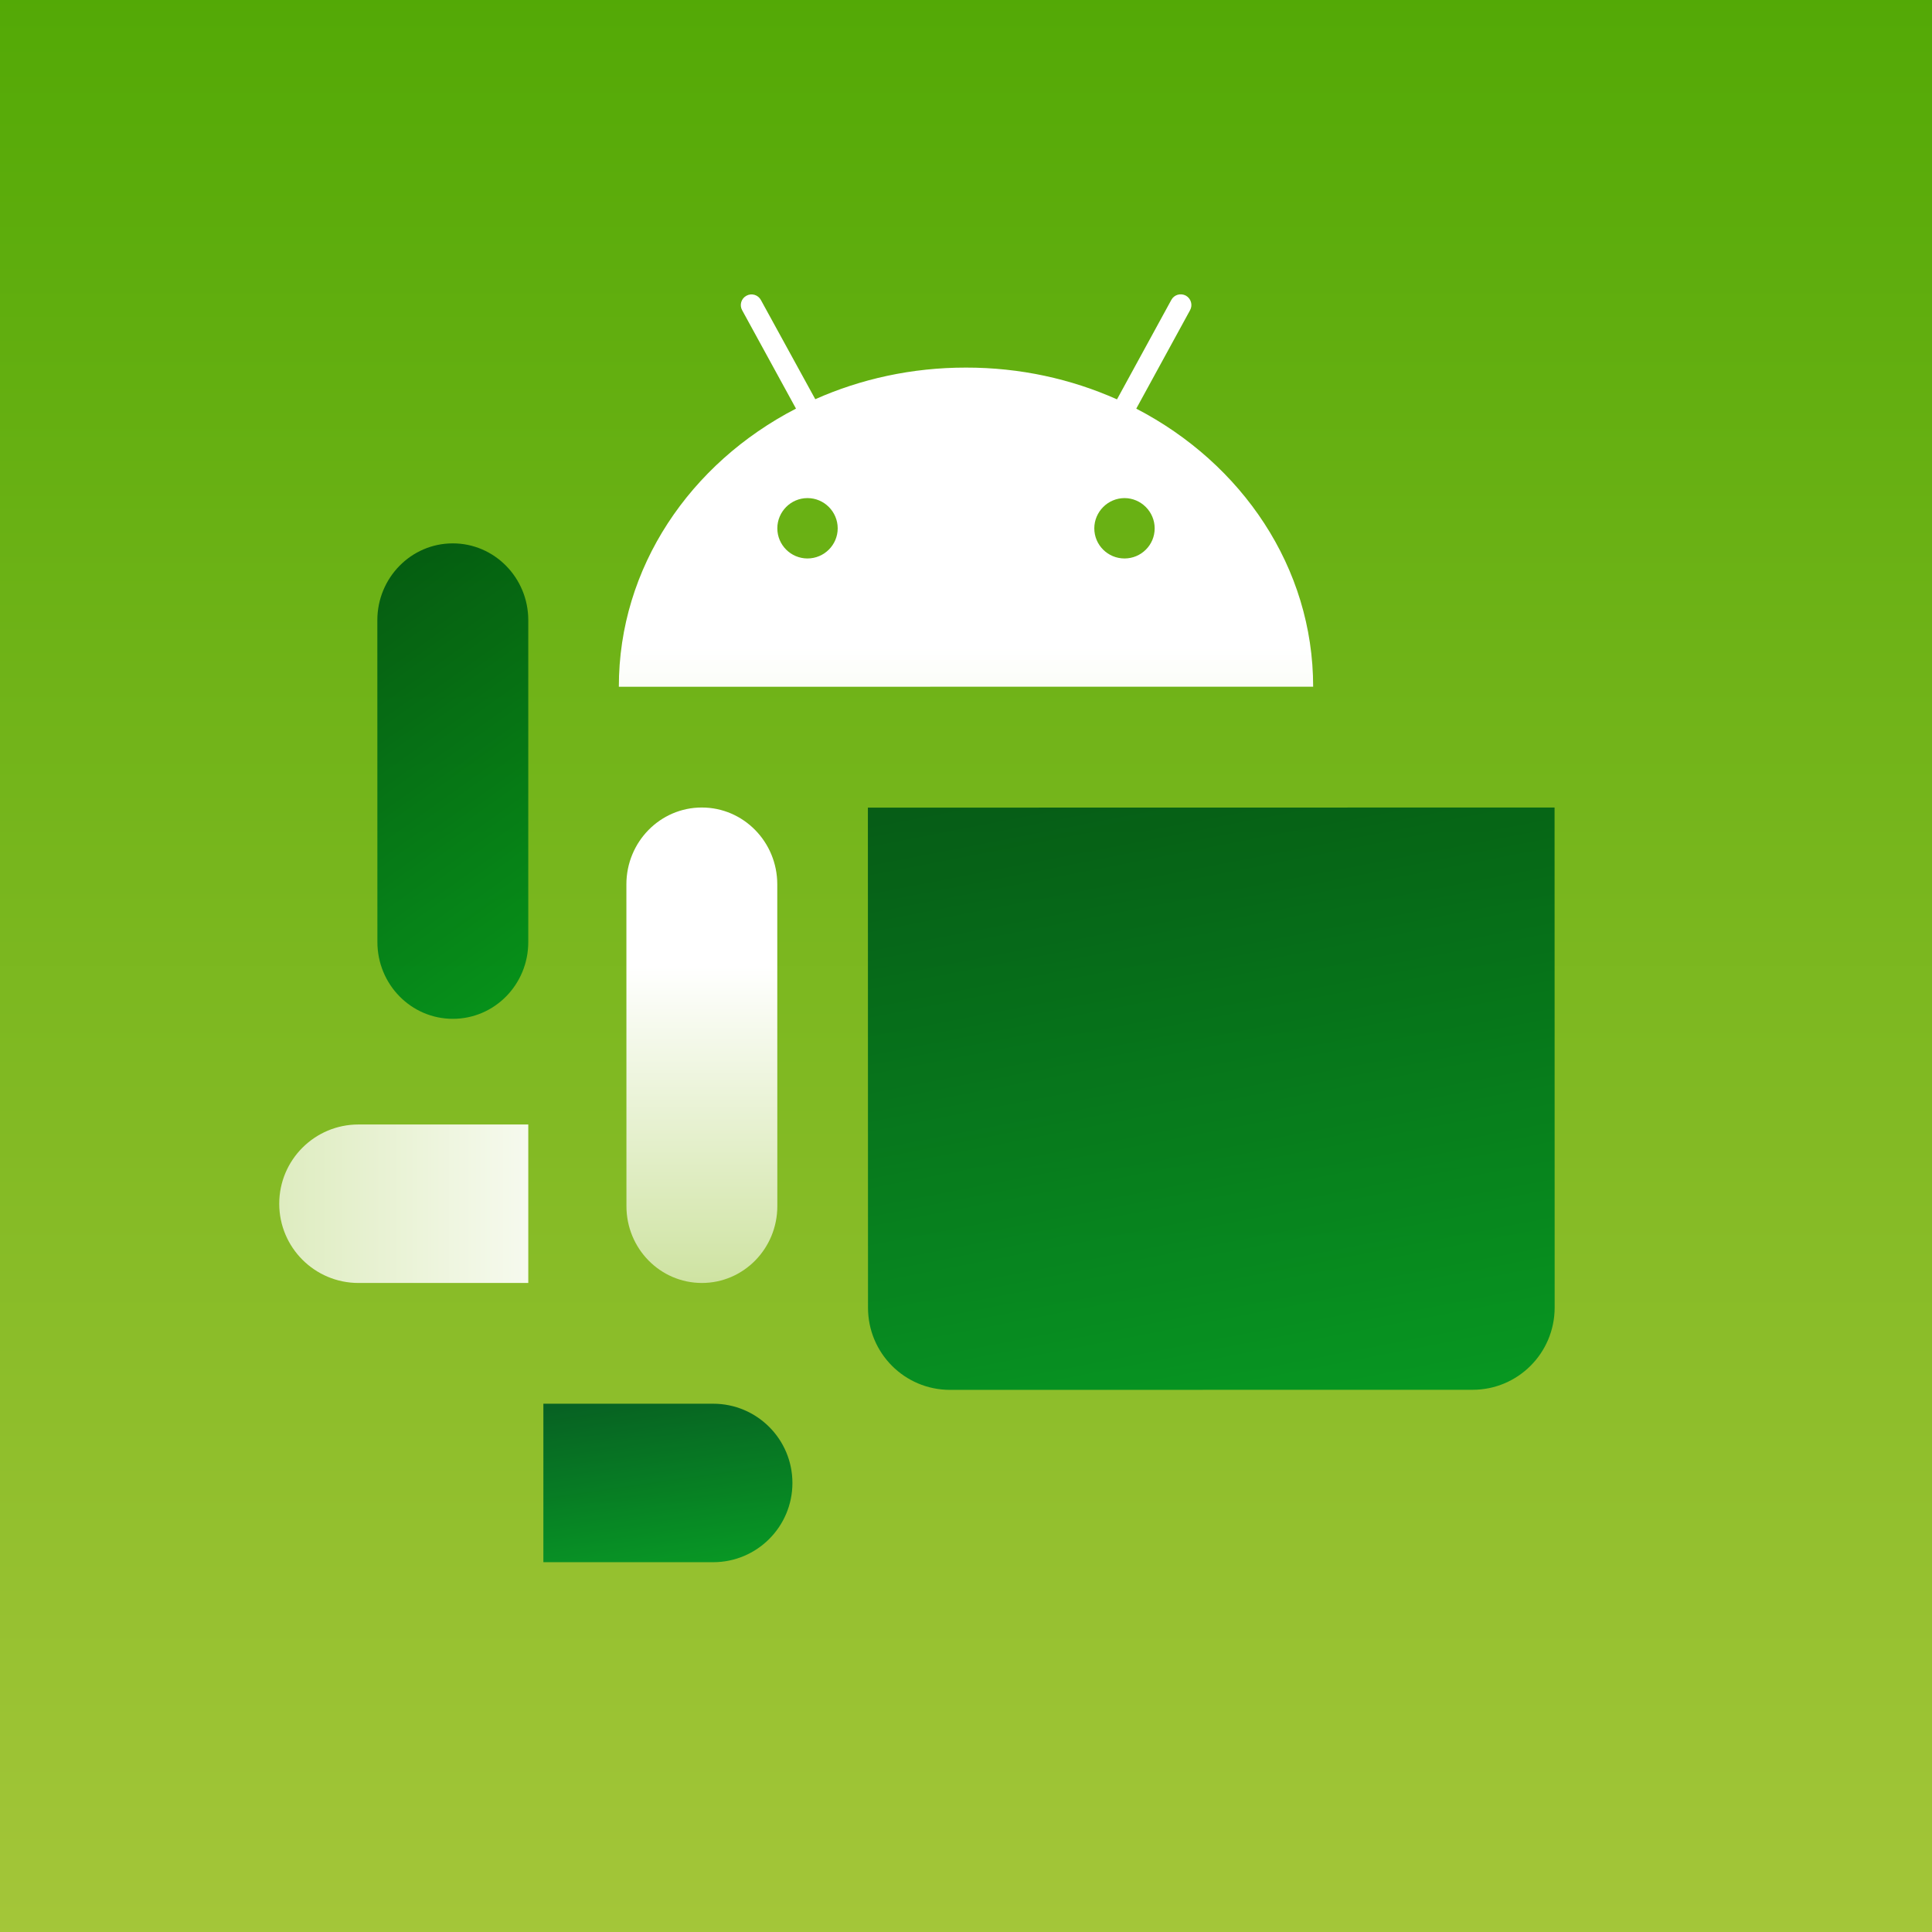
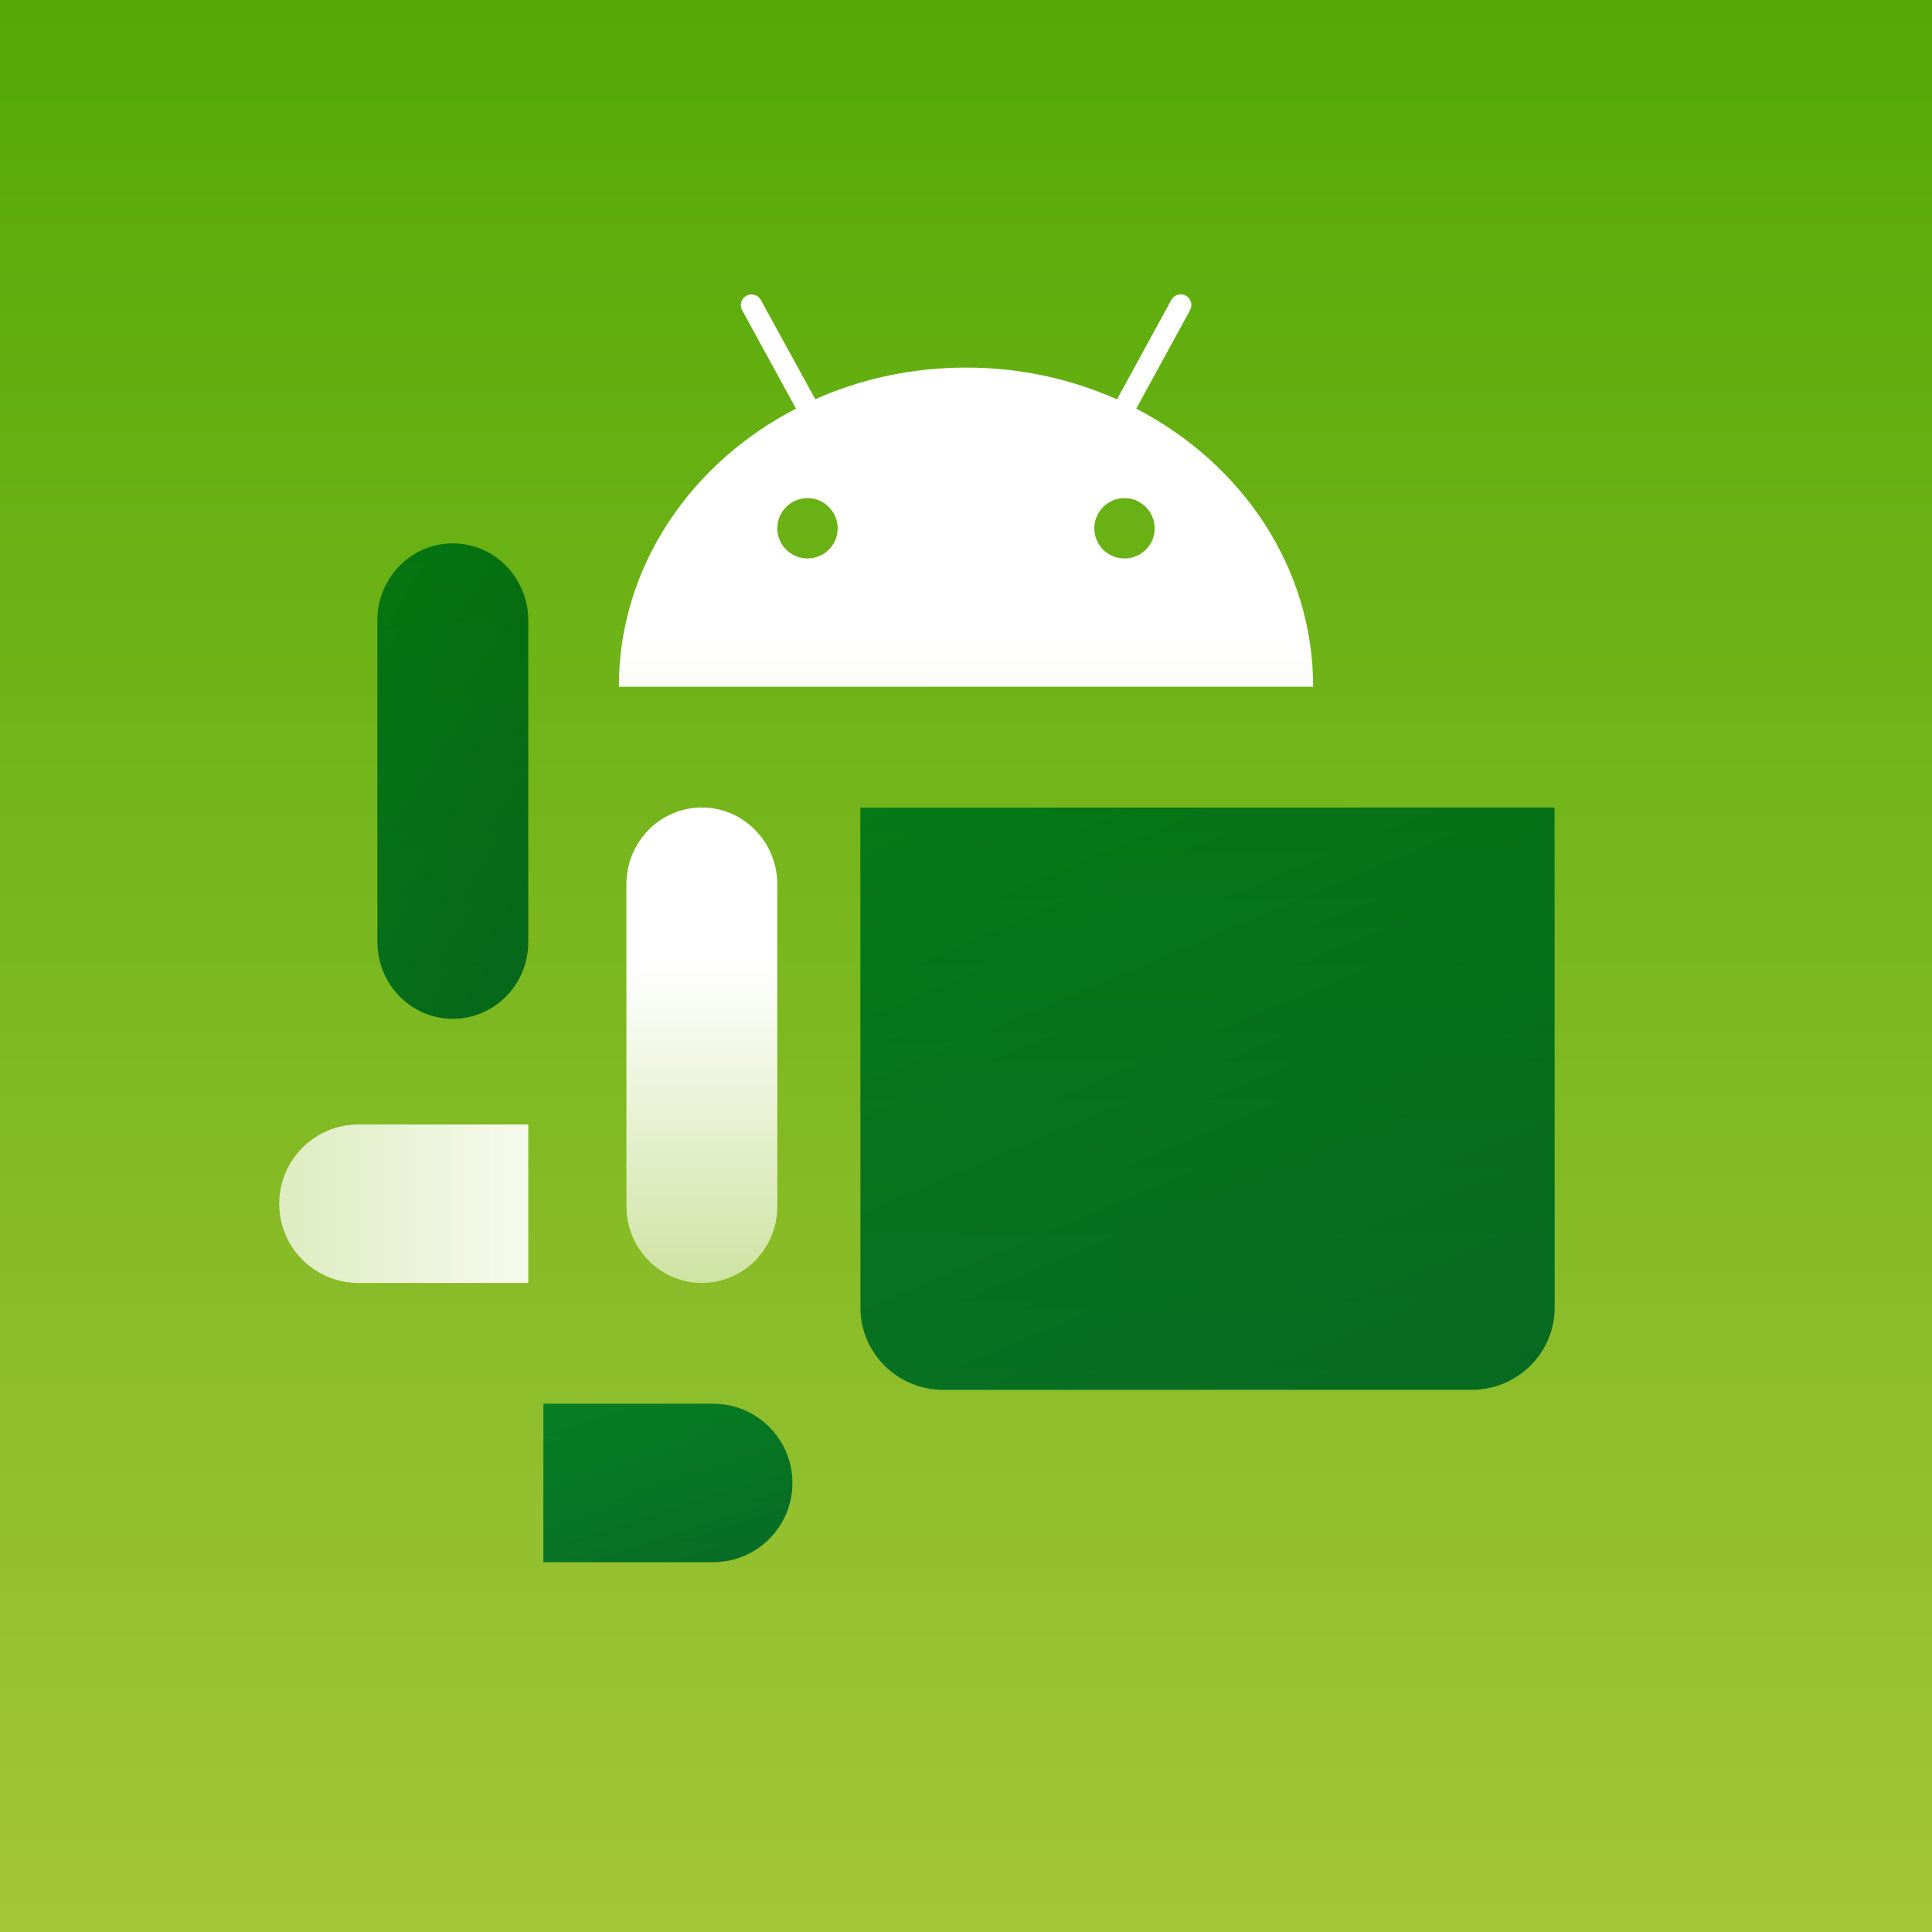
<svg xmlns="http://www.w3.org/2000/svg" width="256px" height="256px" viewBox="0 0 256 256" version="1.1">
  <defs>
    <linearGradient x1="50%" y1="0%" x2="50%" y2="100%" id="linearGradient-1">
      <stop stop-color="#53A906" offset="0%" />
      <stop stop-color="#A4C639" offset="100%" />
    </linearGradient>
    <linearGradient x1="50%" y1="33.183%" x2="50%" y2="184.077%" id="linearGradient-2">
      <stop stop-color="#FFFFFF" offset="0%" />
      <stop stop-color="#92C02E" offset="100%" />
    </linearGradient>
-     <linearGradient x1="40.037%" y1="123.964%" x2="11.775%" y2="0%" id="linearGradient-3">
+     <linearGradient x1="-26.536%" y1="-146.466%" x2="122.497%" y2="149.7%" id="linearGradient-3">
      <stop stop-color="#0DD3C5" offset="0%" />
+       <stop stop-color="#0DC0C7" offset="8.751%" />
      <stop stop-color="#0D83CD" offset="100%" />
    </linearGradient>
    <linearGradient x1="-36.375%" y1="50%" x2="415.4%" y2="50%" id="linearGradient-4">
      <stop stop-color="#FFFFFF" offset="0%" />
      <stop stop-color="#92C02E" offset="100%" />
    </linearGradient>
    <linearGradient x1="50%" y1="89.731%" x2="50%" y2="381.28%" id="linearGradient-5">
      <stop stop-color="#FFFFFF" offset="0%" />
      <stop stop-color="#92C02E" offset="100%" />
    </linearGradient>
  </defs>
  <g id="New-Icons" stroke="none" stroke-width="1" fill="none" fill-rule="evenodd">
    <g id="Android-Unit-Test">
      <g id="android-unittest-stepicon">
        <rect id="Rectangle" fill="url(#linearGradient-1)" x="0" y="0" width="256" height="256" />
        <g id="Group" transform="translate(37, 72)">
          <path d="M65.993,45.179 C65.992,39.556 61.516,34.999 55.995,35 C50.474,34.996 45.999,39.561 46,45.184 L46.007,87.82 C46.007,93.449 50.48,97.998 56.005,98 C61.526,97.999 65.999,93.449 66,87.816 L65.993,45.179 Z" id="Path" fill="url(#linearGradient-2)" />
-           <path d="M78,35.015 L78.016,101.272 C78.011,107.299 82.87,112.163 88.875,112.165 L158.136,112.154 C164.126,112.156 168.999,107.285 169,101.258 L168.989,35 L78,35.015 Z" id="Path" fill="url(#linearGradient-3)" style="mix-blend-mode: multiply;" transform="translate(123.5, 73.58231) rotate(-360) translate(-123.5, -73.58231) " />
+           <path d="M77,35.015 L77.016,101.272 C77.011,107.299 81.924,112.163 87.994,112.165 L158.017,112.154 C164.072,112.156 168.999,107.285 169,101.258 L168.989,35 L77,35.015 Z" id="Path" fill="url(#linearGradient-3)" style="mix-blend-mode: multiply;" transform="translate(123, 73.58231) rotate(-360) translate(-123, -73.58231) " />
          <path d="M35,114 L57.5,114 C63.299,114 68,118.701 68,124.5 L68,124.5 C68,130.299 63.299,135 57.5,135 L35,135 L35,114 Z" id="Rectangle-2" fill="url(#linearGradient-3)" style="mix-blend-mode: multiply;" />
          <path d="M0,77 L22.5,77 C28.299,77 33,81.701 33,87.5 L33,87.5 C33,93.299 28.299,98 22.5,98 L0,98 L0,77 Z" id="Rectangle-2-Copy" fill="url(#linearGradient-4)" transform="translate(16.5, 87.5) scale(-1, 1) translate(-16.5, -87.5) " />
          <path d="M22.996,2.10806327e-06 C17.475,-0.003 13.001,4.563 13,10.181 L13.007,52.816 C13.009,58.453 17.485,63.001 23.006,63 C28.53,63 33.005,58.45 32.999,52.816 L33,10.175 C32.998,4.559 28.517,-0.004 22.996,2.10806327e-06 Z" id="Path" fill="url(#linearGradient-3)" style="mix-blend-mode: multiply;" />
        </g>
        <path d="M149.004,74 C146.796,74.002 145,72.216 145,70.004 C145.007,67.815 146.794,66.007 149.006,66 C151.201,66.006 153.002,67.813 153,70.007 C153.005,72.213 151.21,74 149.004,74 Z M106.99,74 C104.791,73.995 103,72.209 103,70.003 C103.001,67.806 104.788,66 106.993,66 C109.207,65.998 110.997,67.806 111,70.003 C111.001,72.206 109.206,73.999 106.99,74 Z M150.561,54.147 L157.689,41.104 C158.069,40.423 157.82,39.555 157.13,39.17 C156.435,38.801 155.576,39.052 155.208,39.738 L148.008,52.917 C141.948,50.216 135.169,48.7 127.995,48.708 C120.84,48.702 114.063,50.212 108.029,52.897 L100.822,39.753 C100.446,39.059 99.584,38.809 98.904,39.186 C98.21,39.56 97.956,40.43 98.341,41.11 L105.473,54.143 C91.46,61.384 81.993,75.171 82,91 L174,90.991 C174.003,75.164 164.553,61.405 150.561,54.147 Z" id="Fill-10" fill="url(#linearGradient-5)" transform="translate(128, 65) rotate(-360) translate(-128, -65) " />
      </g>
    </g>
  </g>
</svg>
